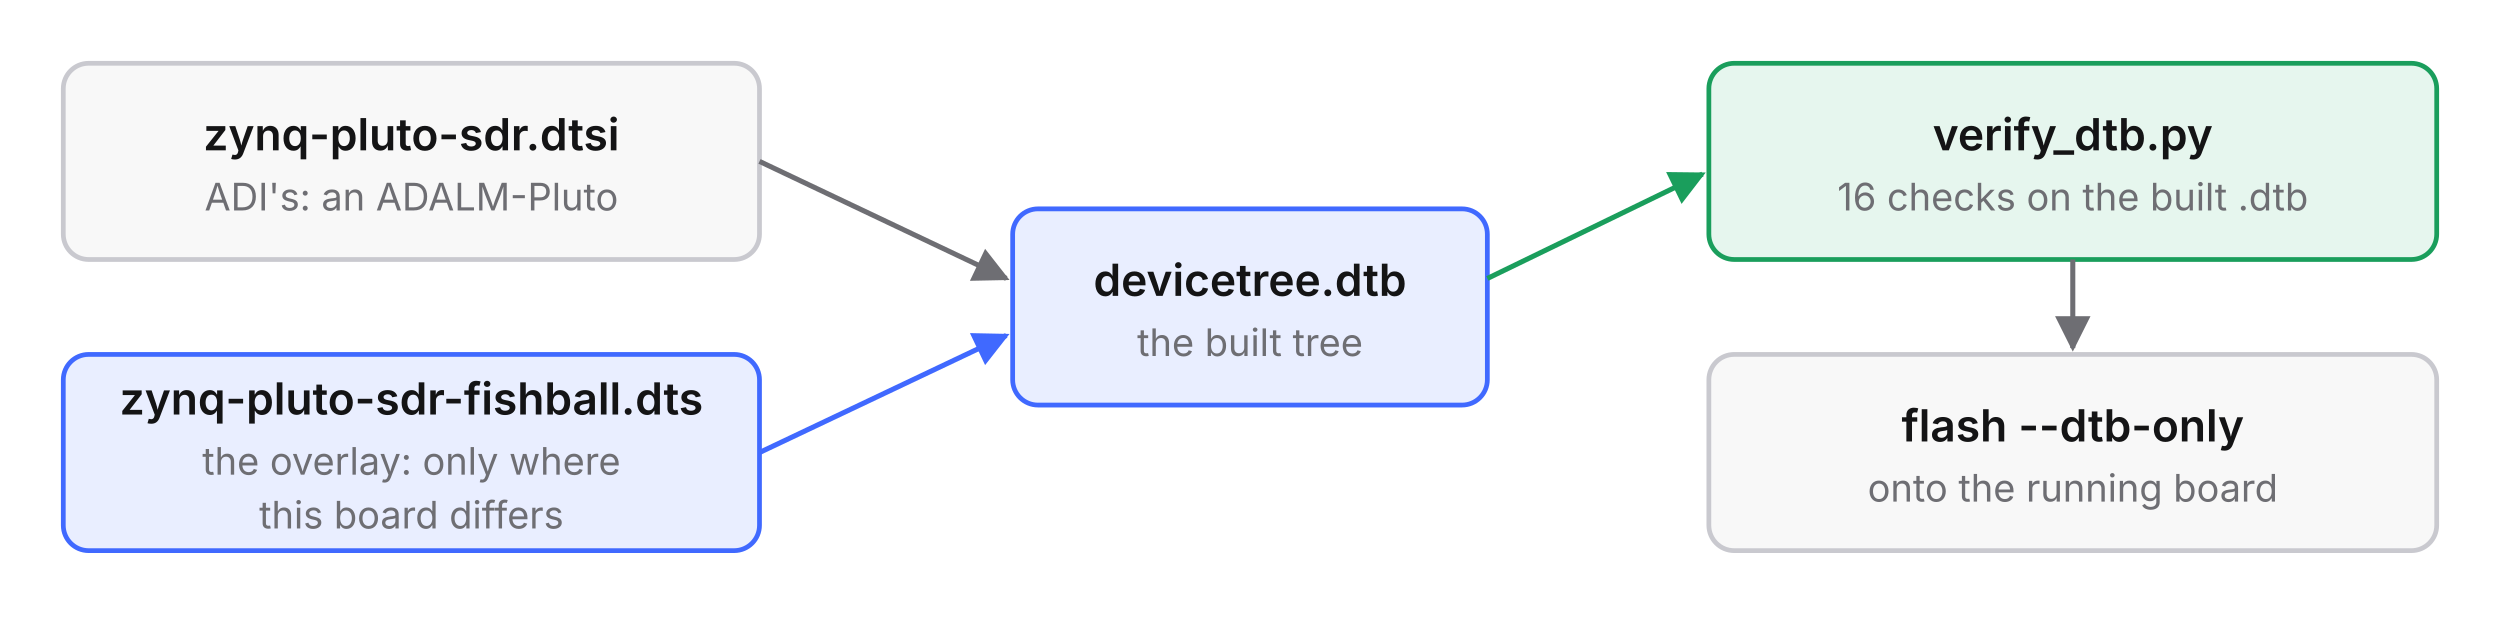
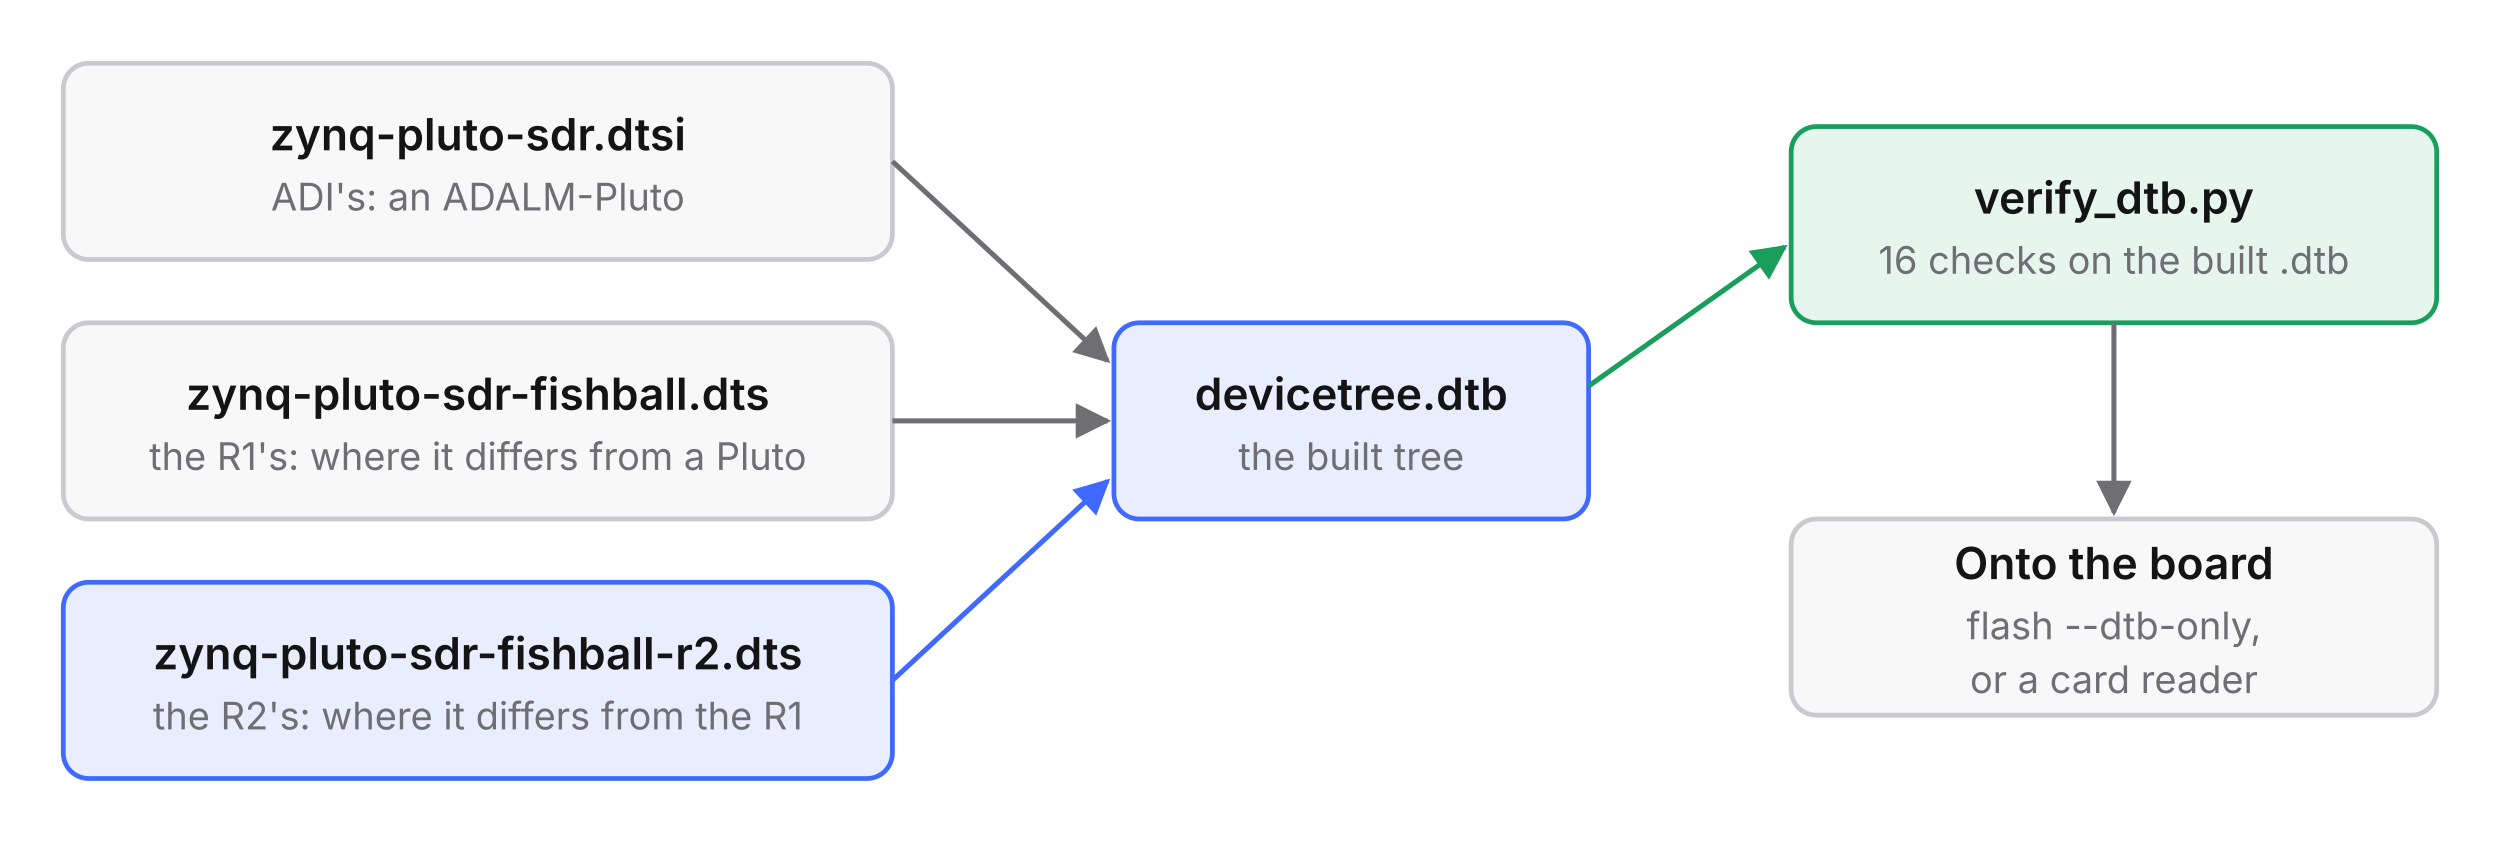
- <svg xmlns="http://www.w3.org/2000/svg" viewBox="0 0 790 196" width="790" height="196" role="img">
+ <svg xmlns="http://www.w3.org/2000/svg" viewBox="0 0 790 266" width="790" height="266" role="img">
  <defs>
    <marker id="a-muted" viewBox="0 0 10 10" refX="9" refY="5" markerWidth="7" markerHeight="7" orient="auto">
      <path d="M0 0 L10 5 L0 10 z" fill="#6e6e73" />
    </marker>
    <marker id="a-accent" viewBox="0 0 10 10" refX="9" refY="5" markerWidth="7" markerHeight="7" orient="auto">
      <path d="M0 0 L10 5 L0 10 z" fill="#4069FF" />
    </marker>
    <marker id="a-danger" viewBox="0 0 10 10" refX="9" refY="5" markerWidth="7" markerHeight="7" orient="auto">
      <path d="M0 0 L10 5 L0 10 z" fill="#d6293e" />
    </marker>
    <marker id="a-ok" viewBox="0 0 10 10" refX="9" refY="5" markerWidth="7" markerHeight="7" orient="auto">
      <path d="M0 0 L10 5 L0 10 z" fill="#1a9e5c" />
    </marker>
    <marker id="a-ink" viewBox="0 0 10 10" refX="9" refY="5" markerWidth="7" markerHeight="7" orient="auto">
      <path d="M0 0 L10 5 L0 10 z" fill="#141415" />
    </marker>
  </defs>
-   <rect x="20" y="20" width="220" height="62" rx="8" fill="#f8f8f8" stroke="#c9c9cf" stroke-width="1.5" />
-   <text x="130.0" y="47.5" font-size="14" font-weight="600" fill="#141415" text-anchor="middle" font-family="Inter, system-ui, -apple-system, 'Segoe UI', Helvetica, Arial, sans-serif">zynq-pluto-sdr.dtsi</text>
-   <text x="130.0" y="66.5" font-size="12" font-weight="400" fill="#6e6e73" text-anchor="middle" font-family="Inter, system-ui, -apple-system, 'Segoe UI', Helvetica, Arial, sans-serif">ADI's: an ADALM-Pluto</text>
-   <rect x="20" y="112" width="220" height="62" rx="8" fill="#e9eeff" stroke="#4069FF" stroke-width="1.5" />
-   <text x="130.0" y="131.0" font-size="14" font-weight="600" fill="#141415" text-anchor="middle" font-family="Inter, system-ui, -apple-system, 'Segoe UI', Helvetica, Arial, sans-serif">zynq-pluto-sdr-fishball.dts</text>
-   <text x="130.0" y="150.0" font-size="12" font-weight="400" fill="#6e6e73" text-anchor="middle" font-family="Inter, system-ui, -apple-system, 'Segoe UI', Helvetica, Arial, sans-serif">the overlay: only where</text>
-   <text x="130.0" y="167.0" font-size="12" font-weight="400" fill="#6e6e73" text-anchor="middle" font-family="Inter, system-ui, -apple-system, 'Segoe UI', Helvetica, Arial, sans-serif">this board differs</text>
-   <rect x="320" y="66" width="150" height="62" rx="8" fill="#e9eeff" stroke="#4069FF" stroke-width="1.5" />
-   <text x="395.0" y="93.5" font-size="14" font-weight="600" fill="#141415" text-anchor="middle" font-family="Inter, system-ui, -apple-system, 'Segoe UI', Helvetica, Arial, sans-serif">devicetree.dtb</text>
-   <text x="395.0" y="112.5" font-size="12" font-weight="400" fill="#6e6e73" text-anchor="middle" font-family="Inter, system-ui, -apple-system, 'Segoe UI', Helvetica, Arial, sans-serif">the built tree</text>
-   <line x1="240" y1="51" x2="318" y2="88" stroke="#6e6e73" stroke-width="1.6" marker-end="url(#a-muted)" />
-   <line x1="240" y1="143" x2="318" y2="106" stroke="#4069FF" stroke-width="1.6" marker-end="url(#a-accent)" />
-   <rect x="540" y="20" width="230" height="62" rx="8" fill="#e6f6ee" stroke="#1a9e5c" stroke-width="1.5" />
-   <text x="655.0" y="47.5" font-size="14" font-weight="600" fill="#141415" text-anchor="middle" font-family="Inter, system-ui, -apple-system, 'Segoe UI', Helvetica, Arial, sans-serif">verify_dtb.py</text>
-   <text x="655.0" y="66.5" font-size="12" font-weight="400" fill="#6e6e73" text-anchor="middle" font-family="Inter, system-ui, -apple-system, 'Segoe UI', Helvetica, Arial, sans-serif">16 checks on the built .dtb</text>
-   <rect x="540" y="112" width="230" height="62" rx="8" fill="#f8f8f8" stroke="#c9c9cf" stroke-width="1.5" />
-   <text x="655.0" y="139.5" font-size="14" font-weight="600" fill="#141415" text-anchor="middle" font-family="Inter, system-ui, -apple-system, 'Segoe UI', Helvetica, Arial, sans-serif">flash --dtb-only</text>
-   <text x="655.0" y="158.5" font-size="12" font-weight="400" fill="#6e6e73" text-anchor="middle" font-family="Inter, system-ui, -apple-system, 'Segoe UI', Helvetica, Arial, sans-serif">onto the running board</text>
-   <line x1="470" y1="88" x2="538" y2="55" stroke="#1a9e5c" stroke-width="1.6" marker-end="url(#a-ok)" />
-   <line x1="655" y1="82" x2="655" y2="110" stroke="#6e6e73" stroke-width="1.6" marker-end="url(#a-muted)" />
+   <rect x="20" y="20" width="262" height="62" rx="8" fill="#f8f8f8" stroke="#c9c9cf" stroke-width="1.5" />
+   <text x="151.0" y="47.5" font-size="14" font-weight="600" fill="#141415" text-anchor="middle" font-family="Inter, system-ui, -apple-system, 'Segoe UI', Helvetica, Arial, sans-serif">zynq-pluto-sdr.dtsi</text>
+   <text x="151.0" y="66.5" font-size="12" font-weight="400" fill="#6e6e73" text-anchor="middle" font-family="Inter, system-ui, -apple-system, 'Segoe UI', Helvetica, Arial, sans-serif">ADI's: an ADALM-Pluto</text>
+   <rect x="20" y="102" width="262" height="62" rx="8" fill="#f8f8f8" stroke="#c9c9cf" stroke-width="1.5" />
+   <text x="151.0" y="129.5" font-size="14" font-weight="600" fill="#141415" text-anchor="middle" font-family="Inter, system-ui, -apple-system, 'Segoe UI', Helvetica, Arial, sans-serif">zynq-pluto-sdr-fishball.dts</text>
+   <text x="151.0" y="148.5" font-size="12" font-weight="400" fill="#6e6e73" text-anchor="middle" font-family="Inter, system-ui, -apple-system, 'Segoe UI', Helvetica, Arial, sans-serif">the R1's: where it differs from a Pluto</text>
+   <rect x="20" y="184" width="262" height="62" rx="8" fill="#e9eeff" stroke="#4069FF" stroke-width="1.5" />
+   <text x="151.0" y="211.5" font-size="14" font-weight="600" fill="#141415" text-anchor="middle" font-family="Inter, system-ui, -apple-system, 'Segoe UI', Helvetica, Arial, sans-serif">zynq-pluto-sdr-fishball-r2.dts</text>
+   <text x="151.0" y="230.5" font-size="12" font-weight="400" fill="#6e6e73" text-anchor="middle" font-family="Inter, system-ui, -apple-system, 'Segoe UI', Helvetica, Arial, sans-serif">the R2's: where it differs from the R1</text>
+   <rect x="352" y="102" width="150" height="62" rx="8" fill="#e9eeff" stroke="#4069FF" stroke-width="1.5" />
+   <text x="427.0" y="129.5" font-size="14" font-weight="600" fill="#141415" text-anchor="middle" font-family="Inter, system-ui, -apple-system, 'Segoe UI', Helvetica, Arial, sans-serif">devicetree.dtb</text>
+   <text x="427.0" y="148.5" font-size="12" font-weight="400" fill="#6e6e73" text-anchor="middle" font-family="Inter, system-ui, -apple-system, 'Segoe UI', Helvetica, Arial, sans-serif">the built tree</text>
+   <line x1="282" y1="51" x2="350" y2="114" stroke="#6e6e73" stroke-width="1.6" marker-end="url(#a-muted)" />
+   <line x1="282" y1="133" x2="350" y2="133" stroke="#6e6e73" stroke-width="1.6" marker-end="url(#a-muted)" />
+   <line x1="282" y1="215" x2="350" y2="152" stroke="#4069FF" stroke-width="1.6" marker-end="url(#a-accent)" />
+   <rect x="566" y="40" width="204" height="62" rx="8" fill="#e6f6ee" stroke="#1a9e5c" stroke-width="1.5" />
+   <text x="668.0" y="67.5" font-size="14" font-weight="600" fill="#141415" text-anchor="middle" font-family="Inter, system-ui, -apple-system, 'Segoe UI', Helvetica, Arial, sans-serif">verify_dtb.py</text>
+   <text x="668.0" y="86.5" font-size="12" font-weight="400" fill="#6e6e73" text-anchor="middle" font-family="Inter, system-ui, -apple-system, 'Segoe UI', Helvetica, Arial, sans-serif">16 checks on the built .dtb</text>
+   <rect x="566" y="164" width="204" height="62" rx="8" fill="#f8f8f8" stroke="#c9c9cf" stroke-width="1.5" />
+   <text x="668.0" y="183.0" font-size="14" font-weight="600" fill="#141415" text-anchor="middle" font-family="Inter, system-ui, -apple-system, 'Segoe UI', Helvetica, Arial, sans-serif">Onto the board</text>
+   <text x="668.0" y="202.0" font-size="12" font-weight="400" fill="#6e6e73" text-anchor="middle" font-family="Inter, system-ui, -apple-system, 'Segoe UI', Helvetica, Arial, sans-serif">flash --dtb-only,</text>
+   <text x="668.0" y="219.0" font-size="12" font-weight="400" fill="#6e6e73" text-anchor="middle" font-family="Inter, system-ui, -apple-system, 'Segoe UI', Helvetica, Arial, sans-serif">or a card reader</text>
+   <line x1="502" y1="122" x2="564" y2="78" stroke="#1a9e5c" stroke-width="1.6" marker-end="url(#a-ok)" />
+   <line x1="668" y1="102" x2="668" y2="162" stroke="#6e6e73" stroke-width="1.6" marker-end="url(#a-muted)" />
</svg>
